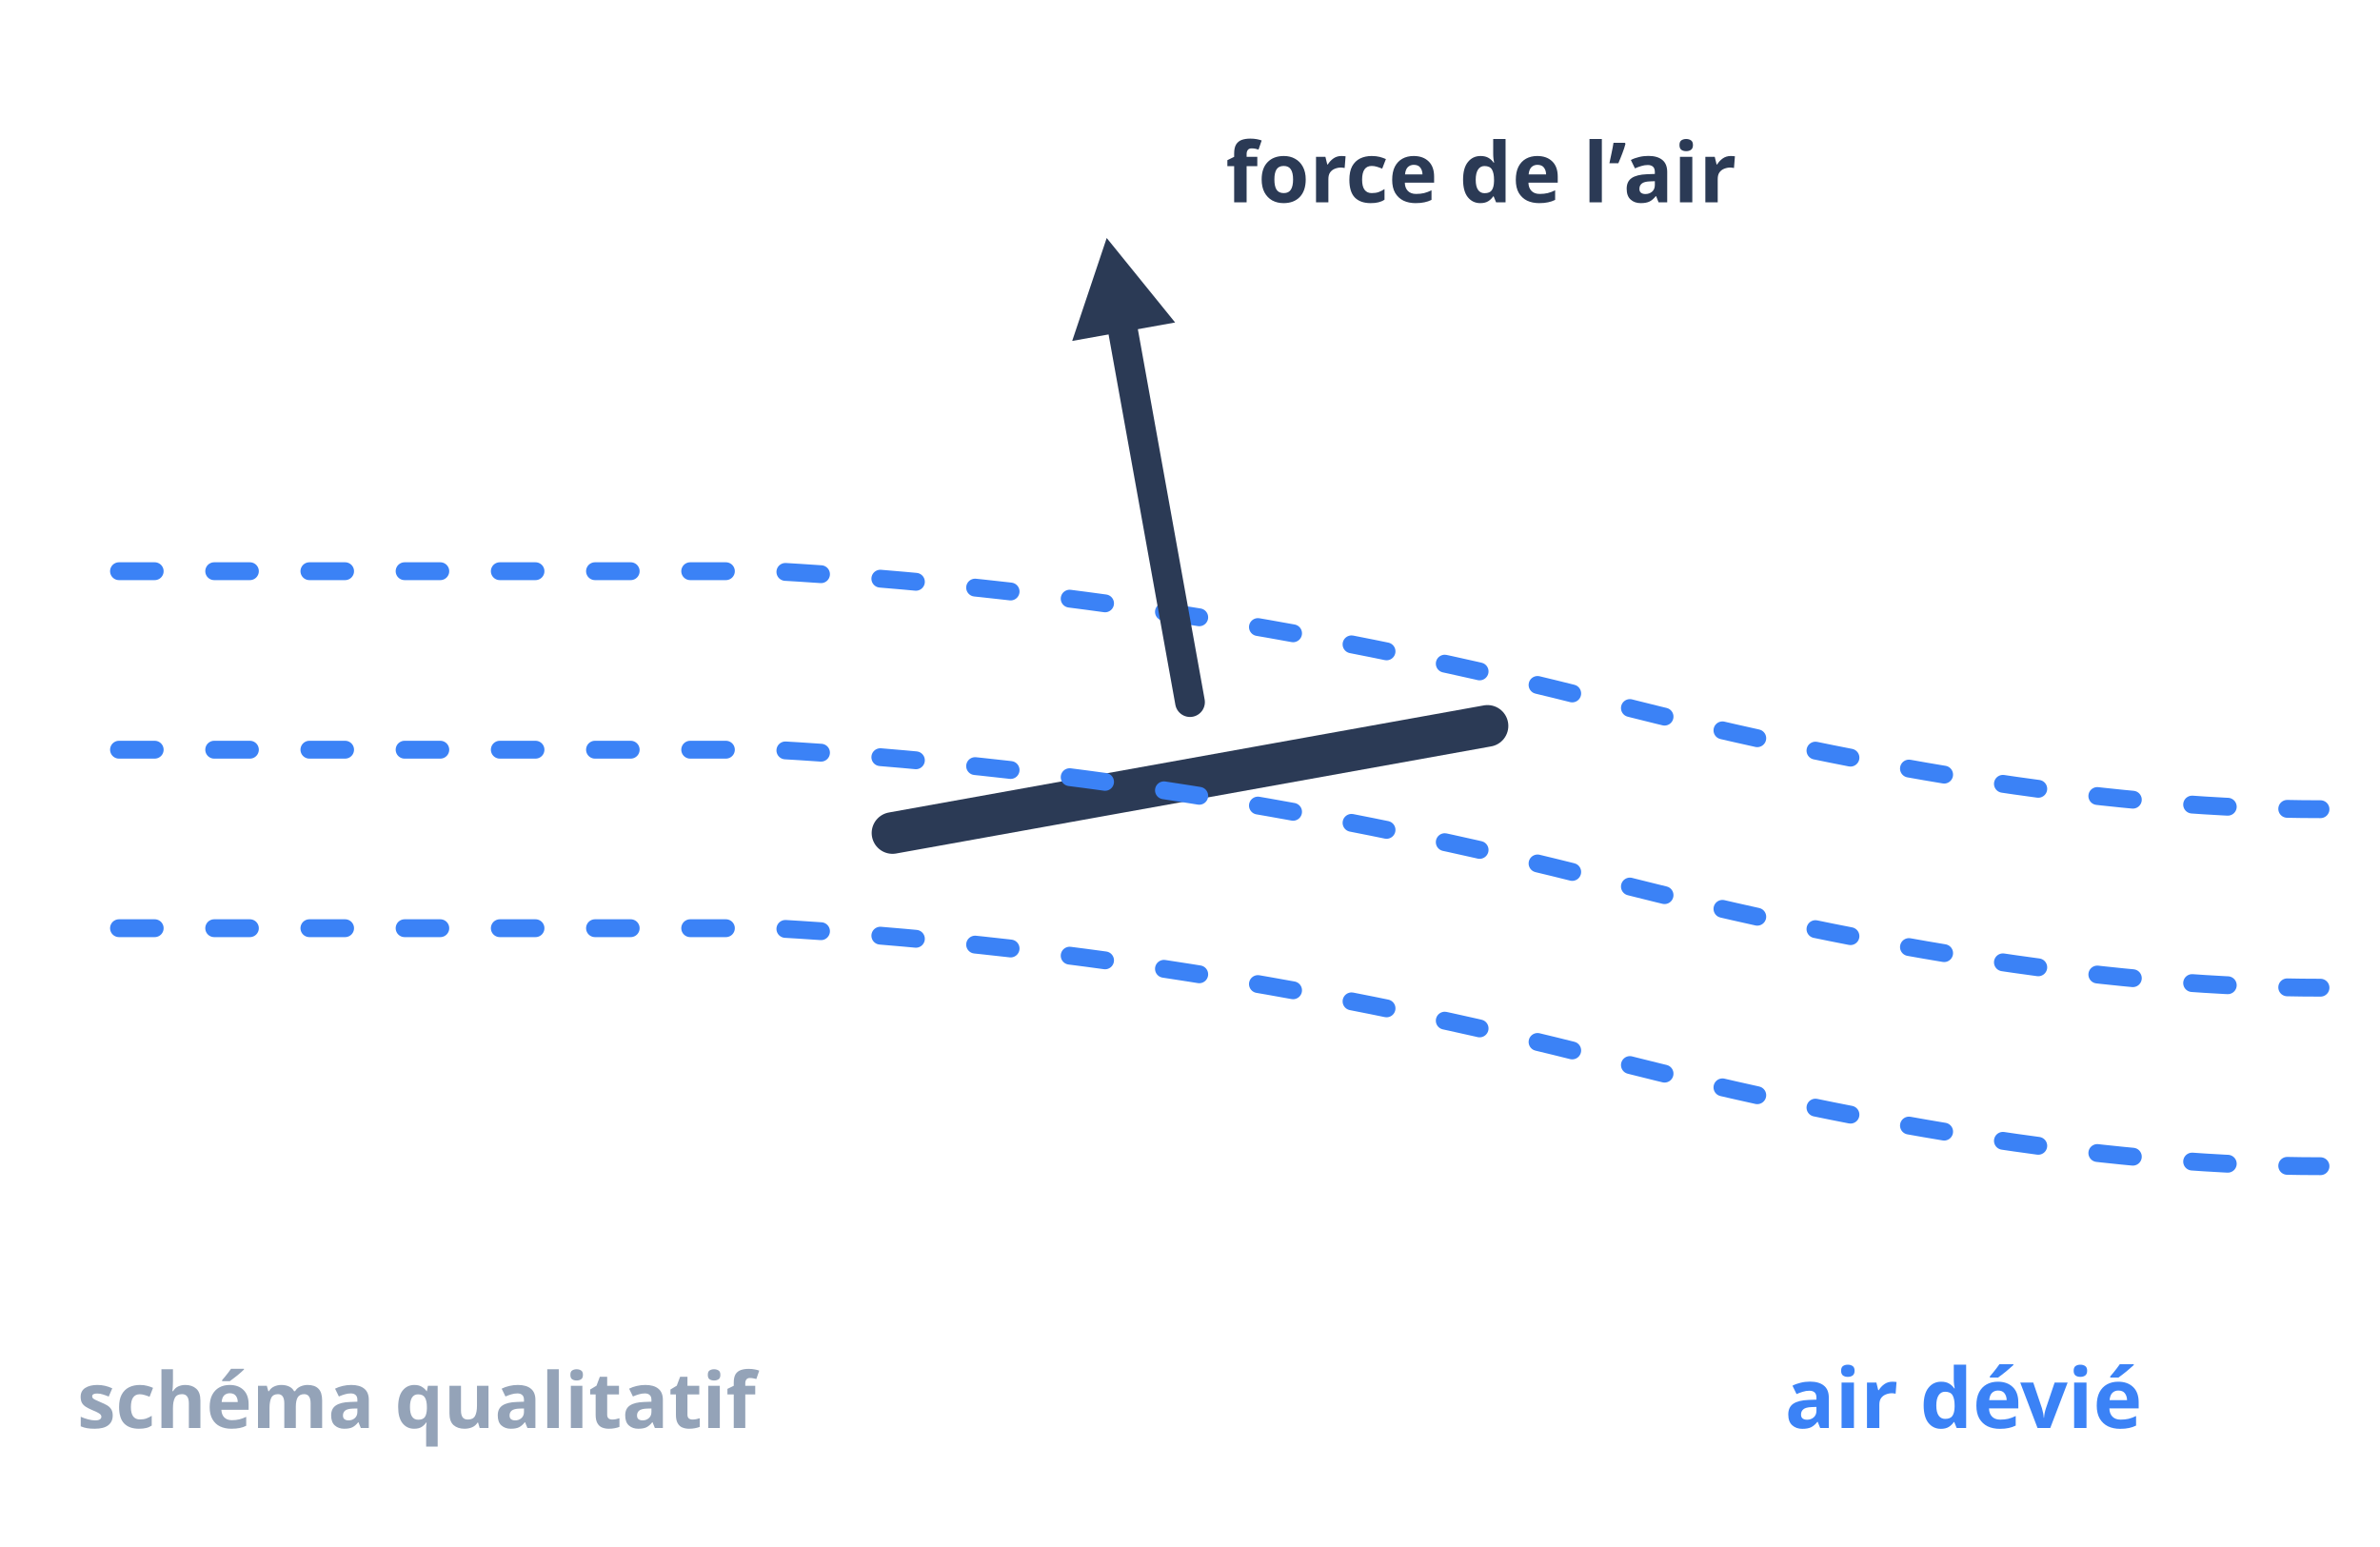
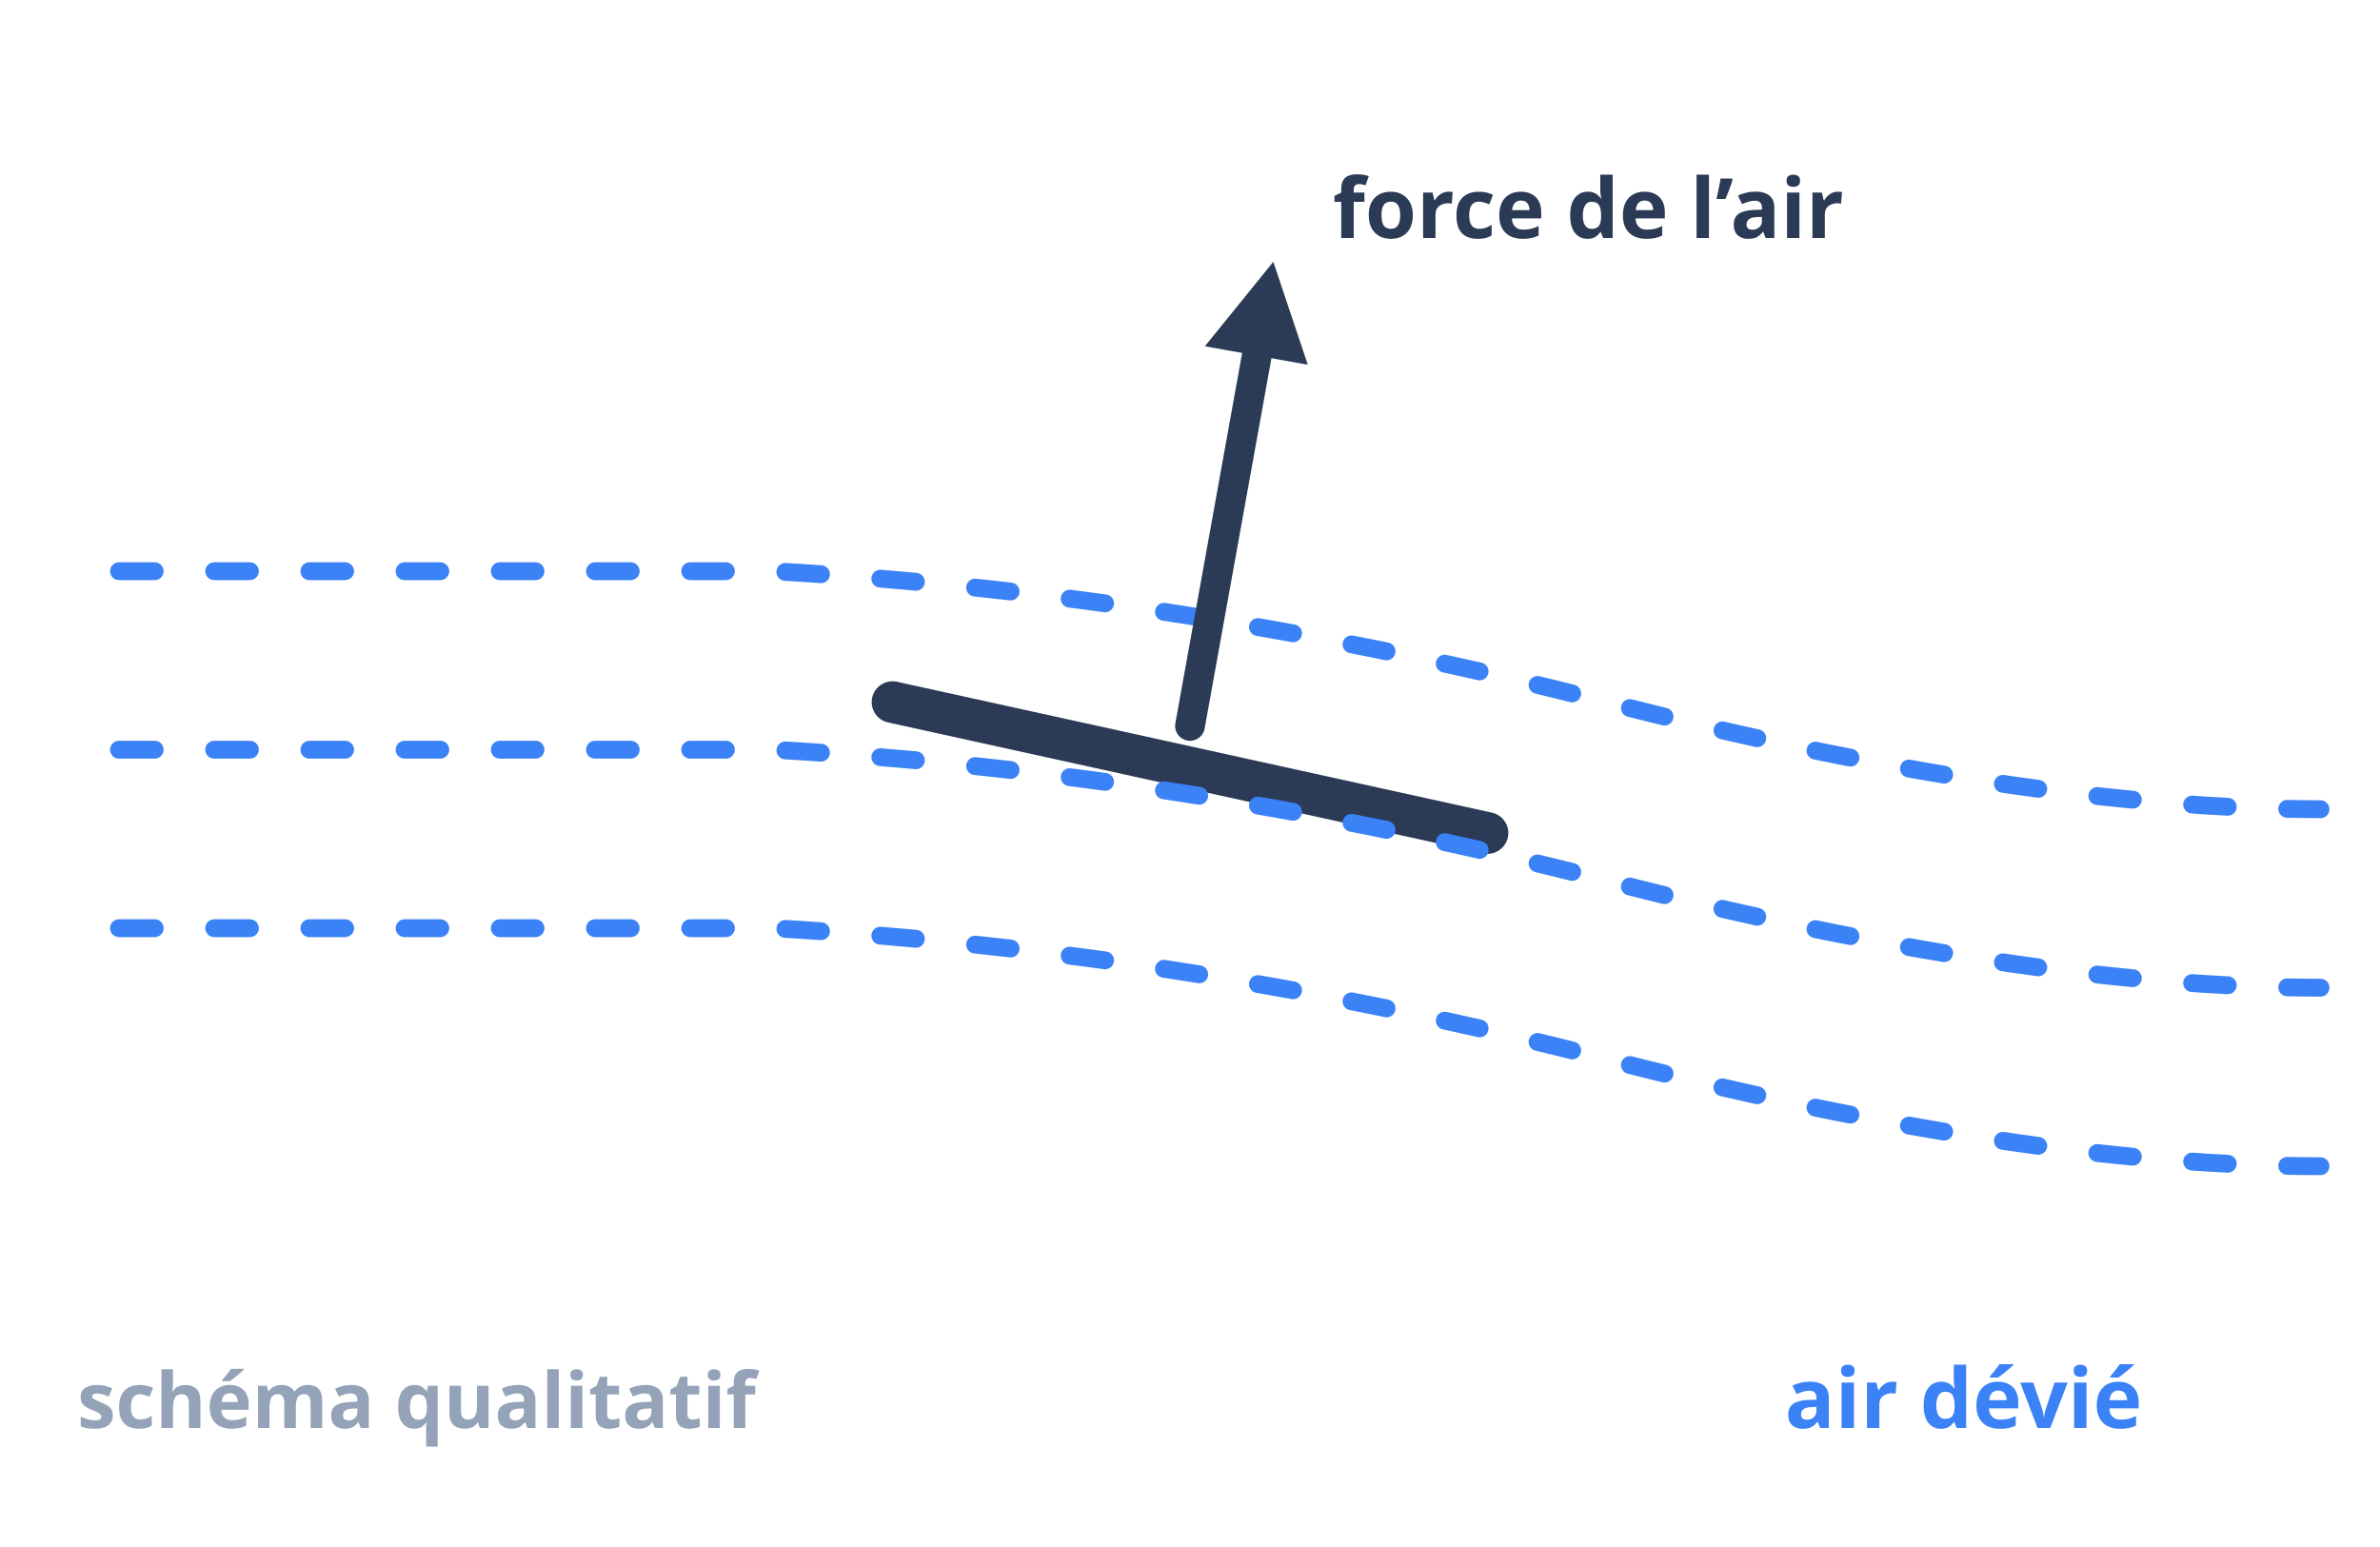
<svg xmlns="http://www.w3.org/2000/svg" viewBox="0 0 400 260" role="img">
  <style>.fl{stroke-dasharray:6 10;animation:fl 3s linear infinite}@keyframes fl{to{stroke-dashoffset:-32}}@media (prefers-reduced-motion: reduce){*{animation:none!important}}</style>
  <g font-family="system-ui, sans-serif" font-weight="600" text-anchor="middle" stroke-linecap="round" stroke-linejoin="round">
-     <line x1="150" y1="140" x2="250" y2="122" stroke="#2B3A55" stroke-width="7" />
+     <line x1="150" y1="118" x2="250" y2="140" stroke="#2B3A55" stroke-width="7" />
    <path d="M20 96H130Q200 100 270 118T390 136" stroke="#3B82F6" stroke-width="3" fill="none" class="fl" />
    <path d="M20 126H130Q200 130 270 148T390 166" stroke="#3B82F6" stroke-width="3" fill="none" class="fl" />
    <path d="M20 156H130Q200 160 270 178T390 196" stroke="#3B82F6" stroke-width="3" fill="none" class="fl" />
-     <line x1="200" y1="118" x2="188.6" y2="54.8" stroke="#2B3A55" stroke-width="5" />
-     <polygon points="186,40 197.5,54.2 180.2,57.3" fill="#2B3A55" />
-     <text x="206" y="34" font-size="14" fill="#2B3A55" text-anchor="start">force de l’air</text>
+     <line x1="200" y1="122" x2="211.4" y2="58.8" stroke="#2B3A55" stroke-width="5" />
+     <polygon points="214,44 219.8,61.3 202.5,58.2" fill="#2B3A55" />
+     <text x="224" y="40" font-size="14" fill="#2B3A55" text-anchor="start">force de l’air</text>
    <text x="330" y="240" font-size="14" fill="#3B82F6">air dévié</text>
    <text x="70" y="240" font-size="13" fill="#94A3B8">schéma qualitatif</text>
  </g>
</svg>
